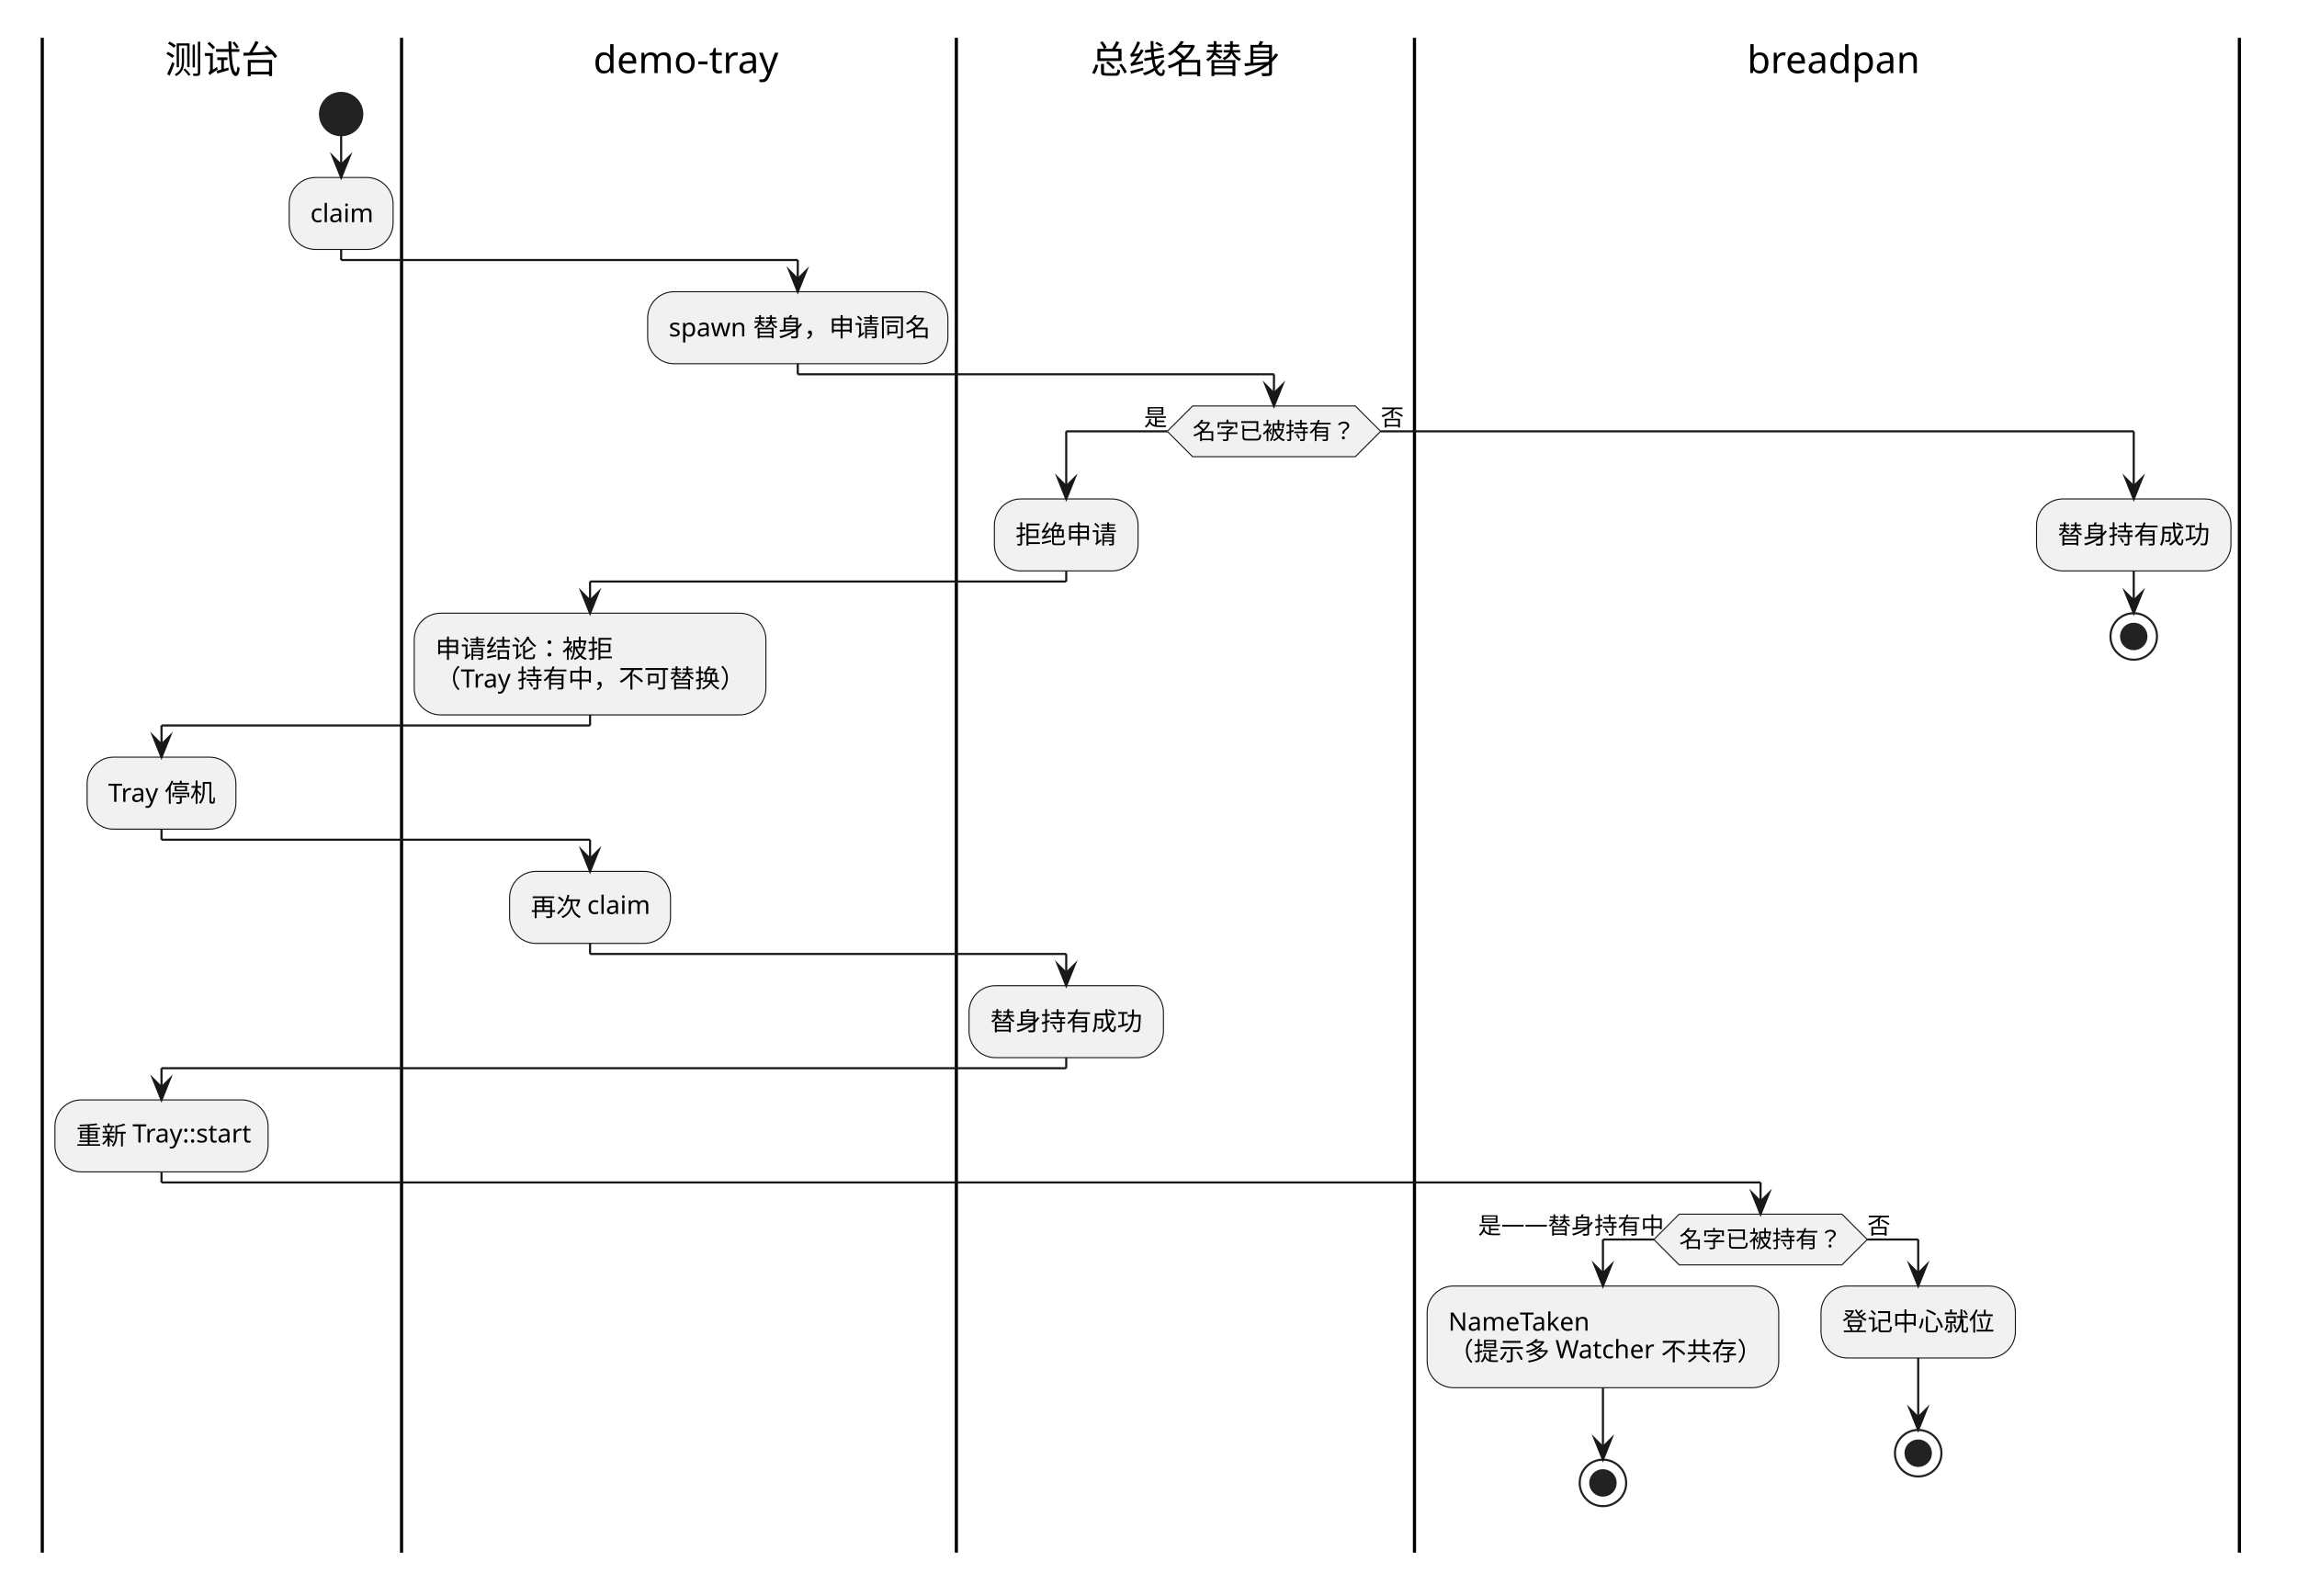
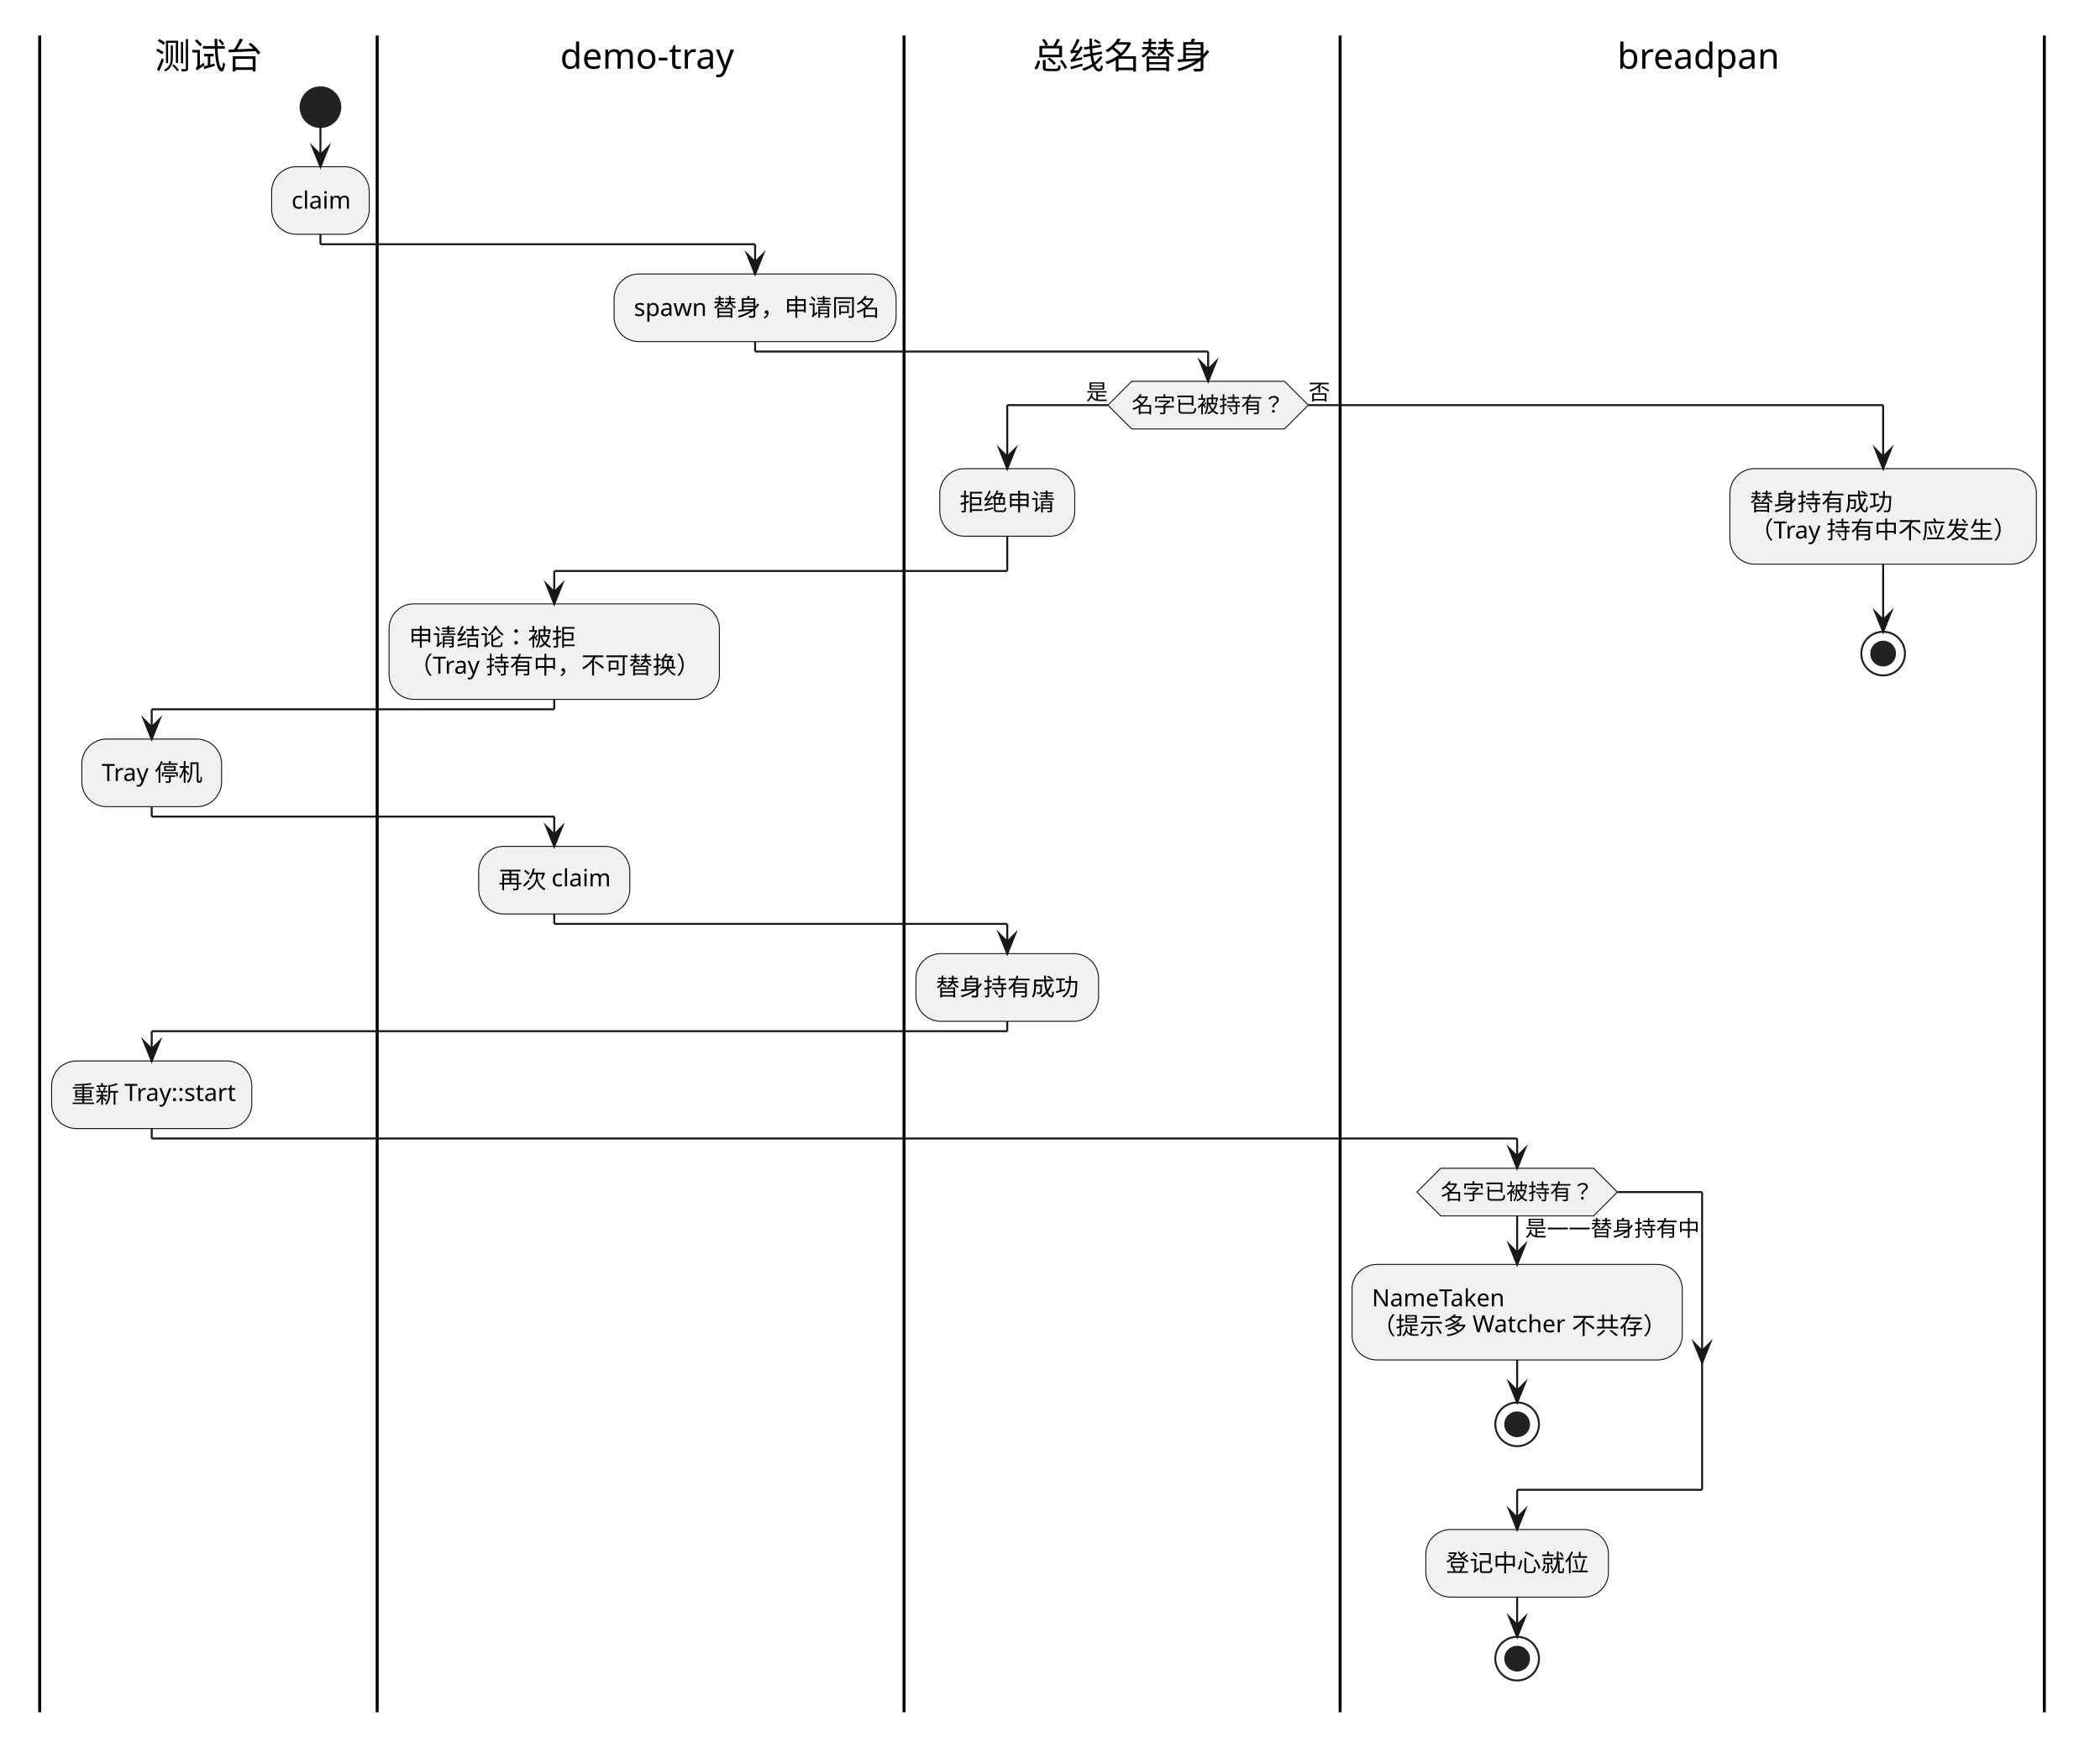
- <svg xmlns="http://www.w3.org/2000/svg" version="1.1" data-diagram-type="ACTIVITY" style="width:1087px;height:755px;background:#FFFFFF;" width="1087px" height="755px" viewBox="0 0 1087 755" zoomAndPan="magnify" preserveAspectRatio="none" contentStyleType="text/css">
+ <svg xmlns="http://www.w3.org/2000/svg" version="1.1" data-diagram-type="ACTIVITY" style="width:1058px;height:883px;background:#FFFFFF;" width="1058px" height="883px" viewBox="0 0 1058 883" zoomAndPan="magnify" preserveAspectRatio="none" contentStyleType="text/css">
  <defs />
  <g font-family="sans-serif" lengthAdjust="spacing">
-     <rect x="20" y="17.895" width="1040.974" height="21.094" fill="none" style="stroke:none;" />
+     <rect x="20" y="17.895" width="1011.179" height="21.094" fill="none" style="stroke:none;" />
    <ellipse cx="161.444" cy="53.988" rx="10" ry="10" fill="#222" style="stroke:#222;stroke-width:1;" />
    <rect x="136.86" y="83.988" width="49.168" height="34.063" fill="#F1F1F1" style="stroke:#181818;stroke-width:0.5;" rx="12.5" ry="12.5" />
    <text x="146.86" y="105.121" fill="#000" font-size="12" textLength="29.168">claim</text>
-     <rect x="41.226" y="358.301" width="70.408" height="34.063" fill="#F1F1F1" style="stroke:#181818;stroke-width:0.5;" rx="12.5" ry="12.5" />
-     <text x="51.226" y="379.434" fill="#000" font-size="12" textLength="50.408">Tray 停机</text>
-     <rect x="26" y="520.488" width="100.86" height="34.063" fill="#F1F1F1" style="stroke:#181818;stroke-width:0.5;" rx="12.5" ry="12.5" />
-     <text x="36" y="541.621" fill="#000" font-size="12" textLength="80.86">重新 Tray::start</text>
-     <line x1="20" y1="17.895" x2="20" y2="734.738" style="stroke:#000;stroke-width:1.5;" />
-     <rect x="306.489" y="138.051" width="142.081" height="34.063" fill="#F1F1F1" style="stroke:#181818;stroke-width:0.5;" rx="12.5" ry="12.5" />
-     <text x="316.489" y="159.184" fill="#000" font-size="12" textLength="122.081">spawn 替身，申请同名</text>
-     <rect x="196.028" y="290.176" width="166.409" height="48.125" fill="#F1F1F1" style="stroke:#181818;stroke-width:0.5;" rx="12.5" ry="12.5" />
-     <text x="206.028" y="311.309" fill="#000" font-size="12" textLength="84.001">申请结论：被拒</text>
-     <text x="206.028" y="325.371" fill="#000" font-size="12" textLength="146.409">（Tray 持有中，不可替换）</text>
-     <rect x="241.16" y="412.363" width="76.145" height="34.063" fill="#F1F1F1" style="stroke:#181818;stroke-width:0.5;" rx="12.5" ry="12.5" />
-     <text x="251.16" y="433.496" fill="#000" font-size="12" textLength="56.145">再次 claim</text>
-     <line x1="190.028" y1="17.895" x2="190.028" y2="734.738" style="stroke:#000;stroke-width:1.5;" />
-     <polygon points="564.367,192.113,641.367,192.113,653.367,204.113,641.367,216.113,564.367,216.113,552.367,204.113,564.367,192.113" fill="#F1F1F1" style="stroke:#181818;stroke-width:0.5;stroke-linejoin:miter;stroke-miterlimit:10;" />
-     <text x="564.367" y="207.873" fill="#000" font-size="11" textLength="76.999">名字已被持有？</text>
-     <text x="541.367" y="201.428" fill="#000" font-size="11">是</text>
-     <text x="653.367" y="201.428" fill="#000" font-size="11">否</text>
-     <rect x="470.57" y="236.113" width="68" height="34.063" fill="#F1F1F1" style="stroke:#181818;stroke-width:0.5;" rx="12.5" ry="12.5" />
-     <text x="480.57" y="257.246" fill="#000" font-size="12" textLength="48">拒绝申请</text>
-     <rect x="458.57" y="466.426" width="92.001" height="34.063" fill="#F1F1F1" style="stroke:#181818;stroke-width:0.5;" rx="12.5" ry="12.5" />
-     <text x="468.57" y="487.559" fill="#000" font-size="12" textLength="72.001">替身持有成功</text>
-     <line x1="452.57" y1="17.895" x2="452.57" y2="734.738" style="stroke:#000;stroke-width:1.5;" />
-     <polygon points="794.647,574.551,871.647,574.551,883.647,586.551,871.647,598.551,794.647,598.551,782.647,586.551,794.647,574.551" fill="#F1F1F1" style="stroke:#181818;stroke-width:0.5;stroke-linejoin:miter;stroke-miterlimit:10;" />
-     <text x="794.647" y="590.311" fill="#000" font-size="11" textLength="76.999">名字已被持有？</text>
-     <text x="699.471" y="583.865" fill="#000" font-size="11" textLength="83.176">是——替身持有中</text>
-     <text x="883.647" y="583.865" fill="#000" font-size="11">否</text>
-     <rect x="675.367" y="608.551" width="166.374" height="48.125" fill="#F1F1F1" style="stroke:#181818;stroke-width:0.5;" rx="12.5" ry="12.5" />
-     <text x="685.367" y="629.684" fill="#000" font-size="12" textLength="64.734">NameTaken</text>
-     <text x="685.367" y="643.746" fill="#000" font-size="12" textLength="146.374">（提示多 Watcher 不共存）</text>
-     <ellipse cx="758.553" cy="701.738" rx="11" ry="11" fill="none" style="stroke:#222;stroke-width:1;" />
-     <ellipse cx="758.553" cy="701.738" rx="6" ry="6" fill="#222" style="stroke:#222;stroke-width:1;" />
-     <rect x="861.74" y="608.551" width="92.001" height="34.063" fill="#F1F1F1" style="stroke:#181818;stroke-width:0.5;" rx="12.5" ry="12.5" />
-     <text x="871.74" y="629.684" fill="#000" font-size="12" textLength="72.001">登记中心就位</text>
-     <ellipse cx="907.741" cy="687.676" rx="11" ry="11" fill="none" style="stroke:#222;stroke-width:1;" />
-     <ellipse cx="907.741" cy="687.676" rx="6" ry="6" fill="#222" style="stroke:#222;stroke-width:1;" />
-     <rect x="963.741" y="236.113" width="92.001" height="34.063" fill="#F1F1F1" style="stroke:#181818;stroke-width:0.5;" rx="12.5" ry="12.5" />
-     <text x="973.741" y="257.246" fill="#000" font-size="12" textLength="72.001">替身持有成功</text>
-     <ellipse cx="1009.741" cy="301.176" rx="11" ry="11" fill="none" style="stroke:#222;stroke-width:1;" />
-     <ellipse cx="1009.741" cy="301.176" rx="6" ry="6" fill="#222" style="stroke:#222;stroke-width:1;" />
-     <line x1="669.367" y1="17.895" x2="669.367" y2="734.738" style="stroke:#000;stroke-width:1.5;" />
-     <line x1="1059.741" y1="17.895" x2="1059.741" y2="734.738" style="stroke:#000;stroke-width:1.5;" />
+     <rect x="41.226" y="372.363" width="70.408" height="34.063" fill="#F1F1F1" style="stroke:#181818;stroke-width:0.5;" rx="12.5" ry="12.5" />
+     <text x="51.226" y="393.496" fill="#000" font-size="12" textLength="50.408">Tray 停机</text>
+     <rect x="26" y="534.551" width="100.86" height="34.063" fill="#F1F1F1" style="stroke:#181818;stroke-width:0.5;" rx="12.5" ry="12.5" />
+     <text x="36" y="555.684" fill="#000" font-size="12" textLength="80.86">重新 Tray::start</text>
+     <line x1="20" y1="17.895" x2="20" y2="862.684" style="stroke:#000;stroke-width:1.5;" />
+     <rect x="309.387" y="138.051" width="142.081" height="34.063" fill="#F1F1F1" style="stroke:#181818;stroke-width:0.5;" rx="12.5" ry="12.5" />
+     <text x="319.387" y="159.184" fill="#000" font-size="12" textLength="122.081">spawn 替身，申请同名</text>
+     <rect x="196.028" y="304.238" width="166.409" height="48.125" fill="#F1F1F1" style="stroke:#181818;stroke-width:0.5;" rx="12.5" ry="12.5" />
+     <text x="206.028" y="325.371" fill="#000" font-size="12" textLength="84.001">申请结论：被拒</text>
+     <text x="206.028" y="339.434" fill="#000" font-size="12" textLength="146.409">（Tray 持有中，不可替换）</text>
+     <rect x="241.16" y="426.426" width="76.145" height="34.063" fill="#F1F1F1" style="stroke:#181818;stroke-width:0.5;" rx="12.5" ry="12.5" />
+     <text x="251.16" y="447.559" fill="#000" font-size="12" textLength="56.145">再次 claim</text>
+     <line x1="190.028" y1="17.895" x2="190.028" y2="862.684" style="stroke:#000;stroke-width:1.5;" />
+     <polygon points="570.164,192.113,647.164,192.113,659.164,204.113,647.164,216.113,570.164,216.113,558.164,204.113,570.164,192.113" fill="#F1F1F1" style="stroke:#181818;stroke-width:0.5;stroke-linejoin:miter;stroke-miterlimit:10;" />
+     <text x="570.164" y="207.873" fill="#000" font-size="11" textLength="76.999">名字已被持有？</text>
+     <text x="547.164" y="201.428" fill="#000" font-size="11">是</text>
+     <text x="659.164" y="201.428" fill="#000" font-size="11">否</text>
+     <rect x="473.468" y="236.113" width="68" height="34.063" fill="#F1F1F1" style="stroke:#181818;stroke-width:0.5;" rx="12.5" ry="12.5" />
+     <text x="483.468" y="257.246" fill="#000" font-size="12" textLength="48">拒绝申请</text>
+     <rect x="461.468" y="480.488" width="92.001" height="34.063" fill="#F1F1F1" style="stroke:#181818;stroke-width:0.5;" rx="12.5" ry="12.5" />
+     <text x="471.468" y="501.621" fill="#000" font-size="12" textLength="72.001">替身持有成功</text>
+     <line x1="455.468" y1="17.895" x2="455.468" y2="862.684" style="stroke:#000;stroke-width:1.5;" />
+     <rect x="681.164" y="637.059" width="166.374" height="48.125" fill="#F1F1F1" style="stroke:#181818;stroke-width:0.5;" rx="12.5" ry="12.5" />
+     <text x="691.164" y="658.191" fill="#000" font-size="12" textLength="64.734">NameTaken</text>
+     <text x="691.164" y="672.254" fill="#000" font-size="12" textLength="146.374">（提示多 Watcher 不共存）</text>
+     <ellipse cx="764.351" cy="717.621" rx="11" ry="11" fill="none" style="stroke:#222;stroke-width:1;" />
+     <ellipse cx="764.351" cy="717.621" rx="6" ry="6" fill="#222" style="stroke:#222;stroke-width:1;" />
+     <polygon points="725.851,588.613,802.85,588.613,814.85,600.613,802.85,612.613,725.851,612.613,713.851,600.613,725.851,588.613" fill="#F1F1F1" style="stroke:#181818;stroke-width:0.5;stroke-linejoin:miter;stroke-miterlimit:10;" />
+     <text x="768.351" y="622.818" fill="#000" font-size="11" textLength="83.176">是——替身持有中</text>
+     <text x="725.851" y="604.373" fill="#000" font-size="11" textLength="76.999">名字已被持有？</text>
+     <rect x="718.35" y="770.621" width="92.001" height="34.063" fill="#F1F1F1" style="stroke:#181818;stroke-width:0.5;" rx="12.5" ry="12.5" />
+     <text x="728.35" y="791.754" fill="#000" font-size="12" textLength="72.001">登记中心就位</text>
+     <ellipse cx="764.351" cy="835.684" rx="11" ry="11" fill="none" style="stroke:#222;stroke-width:1;" />
+     <ellipse cx="764.351" cy="835.684" rx="6" ry="6" fill="#222" style="stroke:#222;stroke-width:1;" />
+     <rect x="871.538" y="236.113" width="154.409" height="48.125" fill="#F1F1F1" style="stroke:#181818;stroke-width:0.5;" rx="12.5" ry="12.5" />
+     <text x="881.538" y="257.246" fill="#000" font-size="12" textLength="72.001">替身持有成功</text>
+     <text x="881.538" y="271.309" fill="#000" font-size="12" textLength="134.409">（Tray 持有中不应发生）</text>
+     <ellipse cx="948.742" cy="329.301" rx="11" ry="11" fill="none" style="stroke:#222;stroke-width:1;" />
+     <ellipse cx="948.742" cy="329.301" rx="6" ry="6" fill="#222" style="stroke:#222;stroke-width:1;" />
+     <line x1="675.164" y1="17.895" x2="675.164" y2="862.684" style="stroke:#000;stroke-width:1.5;" />
+     <line x1="1029.947" y1="17.895" x2="1029.947" y2="862.684" style="stroke:#000;stroke-width:1.5;" />
    <line x1="161.444" y1="63.988" x2="161.444" y2="83.988" style="stroke:#181818;stroke-width:1;" />
    <polygon points="157.444,73.988,161.444,83.988,165.444,73.988,161.444,77.988" fill="#181818" style="stroke:#181818;stroke-width:1;stroke-linejoin:miter;stroke-miterlimit:10;" />
-     <line x1="552.367" y1="204.113" x2="504.57" y2="204.113" style="stroke:#181818;stroke-width:1;" />
-     <line x1="504.57" y1="204.113" x2="504.57" y2="236.113" style="stroke:#181818;stroke-width:1;" />
-     <polygon points="500.57,226.113,504.57,236.113,508.57,226.113,504.57,230.113" fill="#181818" style="stroke:#181818;stroke-width:1;stroke-linejoin:miter;stroke-miterlimit:10;" />
-     <line x1="758.553" y1="656.676" x2="758.553" y2="690.738" style="stroke:#181818;stroke-width:1;" />
-     <polygon points="754.553,680.738,758.553,690.738,762.553,680.738,758.553,684.738" fill="#181818" style="stroke:#181818;stroke-width:1;stroke-linejoin:miter;stroke-miterlimit:10;" />
-     <line x1="907.741" y1="642.613" x2="907.741" y2="676.676" style="stroke:#181818;stroke-width:1;" />
-     <polygon points="903.741,666.676,907.741,676.676,911.741,666.676,907.741,670.676" fill="#181818" style="stroke:#181818;stroke-width:1;stroke-linejoin:miter;stroke-miterlimit:10;" />
-     <line x1="782.647" y1="586.551" x2="758.553" y2="586.551" style="stroke:#181818;stroke-width:1;" />
-     <line x1="758.553" y1="586.551" x2="758.553" y2="608.551" style="stroke:#181818;stroke-width:1;" />
-     <polygon points="754.553,598.551,758.553,608.551,762.553,598.551,758.553,602.551" fill="#181818" style="stroke:#181818;stroke-width:1;stroke-linejoin:miter;stroke-miterlimit:10;" />
-     <line x1="883.647" y1="586.551" x2="907.741" y2="586.551" style="stroke:#181818;stroke-width:1;" />
-     <line x1="907.741" y1="586.551" x2="907.741" y2="608.551" style="stroke:#181818;stroke-width:1;" />
-     <polygon points="903.741,598.551,907.741,608.551,911.741,598.551,907.741,602.551" fill="#181818" style="stroke:#181818;stroke-width:1;stroke-linejoin:miter;stroke-miterlimit:10;" />
-     <line x1="1009.741" y1="270.176" x2="1009.741" y2="290.176" style="stroke:#181818;stroke-width:1;" />
-     <polygon points="1005.741,280.176,1009.741,290.176,1013.741,280.176,1009.741,284.176" fill="#181818" style="stroke:#181818;stroke-width:1;stroke-linejoin:miter;stroke-miterlimit:10;" />
+     <line x1="558.164" y1="204.113" x2="507.468" y2="204.113" style="stroke:#181818;stroke-width:1;" />
+     <line x1="507.468" y1="204.113" x2="507.468" y2="236.113" style="stroke:#181818;stroke-width:1;" />
+     <polygon points="503.468,226.113,507.468,236.113,511.468,226.113,507.468,230.113" fill="#181818" style="stroke:#181818;stroke-width:1;stroke-linejoin:miter;stroke-miterlimit:10;" />
+     <line x1="764.351" y1="685.184" x2="764.351" y2="706.621" style="stroke:#181818;stroke-width:1;" />
+     <polygon points="760.351,696.621,764.351,706.621,768.351,696.621,764.351,700.621" fill="#181818" style="stroke:#181818;stroke-width:1;stroke-linejoin:miter;stroke-miterlimit:10;" />
+     <line x1="764.351" y1="612.613" x2="764.351" y2="637.059" style="stroke:#181818;stroke-width:1;" />
+     <polygon points="760.351,627.059,764.351,637.059,768.351,627.059,764.351,631.059" fill="#181818" style="stroke:#181818;stroke-width:1;stroke-linejoin:miter;stroke-miterlimit:10;" />
+     <line x1="814.85" y1="600.613" x2="857.538" y2="600.613" style="stroke:#181818;stroke-width:1;" />
+     <polygon points="853.538,676.621,857.538,686.621,861.538,676.621,857.538,680.621" fill="#181818" style="stroke:#181818;stroke-width:1;stroke-linejoin:miter;stroke-miterlimit:10;" />
+     <line x1="857.538" y1="600.613" x2="857.538" y2="750.621" style="stroke:#181818;stroke-width:1;" />
+     <line x1="857.538" y1="750.621" x2="764.351" y2="750.621" style="stroke:#181818;stroke-width:1;" />
+     <line x1="764.351" y1="750.621" x2="764.351" y2="770.621" style="stroke:#181818;stroke-width:1;" />
+     <polygon points="760.351,760.621,764.351,770.621,768.351,760.621,764.351,764.621" fill="#181818" style="stroke:#181818;stroke-width:1;stroke-linejoin:miter;stroke-miterlimit:10;" />
+     <line x1="764.351" y1="804.684" x2="764.351" y2="824.684" style="stroke:#181818;stroke-width:1;" />
+     <polygon points="760.351,814.684,764.351,824.684,768.351,814.684,764.351,818.684" fill="#181818" style="stroke:#181818;stroke-width:1;stroke-linejoin:miter;stroke-miterlimit:10;" />
+     <line x1="948.742" y1="284.238" x2="948.742" y2="318.301" style="stroke:#181818;stroke-width:1;" />
+     <polygon points="944.742,308.301,948.742,318.301,952.742,308.301,948.742,312.301" fill="#181818" style="stroke:#181818;stroke-width:1;stroke-linejoin:miter;stroke-miterlimit:10;" />
    <line x1="161.444" y1="118.051" x2="161.444" y2="123.051" style="stroke:#181818;stroke-width:1;" />
-     <line x1="161.444" y1="123.051" x2="377.529" y2="123.051" style="stroke:#181818;stroke-width:1;" />
-     <line x1="377.529" y1="123.051" x2="377.529" y2="138.051" style="stroke:#181818;stroke-width:1;" />
-     <polygon points="373.529,128.051,377.529,138.051,381.529,128.051,377.529,132.051" fill="#181818" style="stroke:#181818;stroke-width:1;stroke-linejoin:miter;stroke-miterlimit:10;" />
-     <line x1="504.57" y1="270.176" x2="504.57" y2="275.176" style="stroke:#181818;stroke-width:1;" />
-     <line x1="504.57" y1="275.176" x2="279.232" y2="275.176" style="stroke:#181818;stroke-width:1;" />
-     <line x1="279.232" y1="275.176" x2="279.232" y2="290.176" style="stroke:#181818;stroke-width:1;" />
-     <polygon points="275.232,280.176,279.232,290.176,283.232,280.176,279.232,284.176" fill="#181818" style="stroke:#181818;stroke-width:1;stroke-linejoin:miter;stroke-miterlimit:10;" />
-     <line x1="279.232" y1="338.301" x2="279.232" y2="343.301" style="stroke:#181818;stroke-width:1;" />
-     <line x1="279.232" y1="343.301" x2="76.43" y2="343.301" style="stroke:#181818;stroke-width:1;" />
-     <line x1="76.43" y1="343.301" x2="76.43" y2="358.301" style="stroke:#181818;stroke-width:1;" />
-     <polygon points="72.43,348.301,76.43,358.301,80.43,348.301,76.43,352.301" fill="#181818" style="stroke:#181818;stroke-width:1;stroke-linejoin:miter;stroke-miterlimit:10;" />
-     <line x1="76.43" y1="392.363" x2="76.43" y2="397.363" style="stroke:#181818;stroke-width:1;" />
-     <line x1="76.43" y1="397.363" x2="279.232" y2="397.363" style="stroke:#181818;stroke-width:1;" />
-     <line x1="279.232" y1="397.363" x2="279.232" y2="412.363" style="stroke:#181818;stroke-width:1;" />
-     <polygon points="275.232,402.363,279.232,412.363,283.232,402.363,279.232,406.363" fill="#181818" style="stroke:#181818;stroke-width:1;stroke-linejoin:miter;stroke-miterlimit:10;" />
-     <line x1="279.232" y1="446.426" x2="279.232" y2="451.426" style="stroke:#181818;stroke-width:1;" />
-     <line x1="279.232" y1="451.426" x2="504.57" y2="451.426" style="stroke:#181818;stroke-width:1;" />
-     <line x1="504.57" y1="451.426" x2="504.57" y2="466.426" style="stroke:#181818;stroke-width:1;" />
-     <polygon points="500.57,456.426,504.57,466.426,508.57,456.426,504.57,460.426" fill="#181818" style="stroke:#181818;stroke-width:1;stroke-linejoin:miter;stroke-miterlimit:10;" />
-     <line x1="504.57" y1="500.488" x2="504.57" y2="505.488" style="stroke:#181818;stroke-width:1;" />
-     <line x1="504.57" y1="505.488" x2="76.43" y2="505.488" style="stroke:#181818;stroke-width:1;" />
-     <line x1="76.43" y1="505.488" x2="76.43" y2="520.488" style="stroke:#181818;stroke-width:1;" />
-     <polygon points="72.43,510.488,76.43,520.488,80.43,510.488,76.43,514.488" fill="#181818" style="stroke:#181818;stroke-width:1;stroke-linejoin:miter;stroke-miterlimit:10;" />
-     <line x1="76.43" y1="554.551" x2="76.43" y2="559.551" style="stroke:#181818;stroke-width:1;" />
-     <line x1="76.43" y1="559.551" x2="833.147" y2="559.551" style="stroke:#181818;stroke-width:1;" />
-     <line x1="833.147" y1="559.551" x2="833.147" y2="574.551" style="stroke:#181818;stroke-width:1;" />
-     <polygon points="829.147,564.551,833.147,574.551,837.147,564.551,833.147,568.551" fill="#181818" style="stroke:#181818;stroke-width:1;stroke-linejoin:miter;stroke-miterlimit:10;" />
-     <line x1="653.367" y1="204.113" x2="1009.741" y2="204.113" style="stroke:#181818;stroke-width:1;" />
-     <line x1="1009.741" y1="204.113" x2="1009.741" y2="236.113" style="stroke:#181818;stroke-width:1;" />
-     <polygon points="1005.741,226.113,1009.741,236.113,1013.741,226.113,1009.741,230.113" fill="#181818" style="stroke:#181818;stroke-width:1;stroke-linejoin:miter;stroke-miterlimit:10;" />
-     <line x1="377.529" y1="172.113" x2="377.529" y2="177.113" style="stroke:#181818;stroke-width:1;" />
-     <line x1="377.529" y1="177.113" x2="602.867" y2="177.113" style="stroke:#181818;stroke-width:1;" />
-     <line x1="602.867" y1="177.113" x2="602.867" y2="192.113" style="stroke:#181818;stroke-width:1;" />
-     <polygon points="598.867,182.113,602.867,192.113,606.867,182.113,602.867,186.113" fill="#181818" style="stroke:#181818;stroke-width:1;stroke-linejoin:miter;stroke-miterlimit:10;" />
+     <line x1="161.444" y1="123.051" x2="380.428" y2="123.051" style="stroke:#181818;stroke-width:1;" />
+     <line x1="380.428" y1="123.051" x2="380.428" y2="138.051" style="stroke:#181818;stroke-width:1;" />
+     <polygon points="376.428,128.051,380.428,138.051,384.428,128.051,380.428,132.051" fill="#181818" style="stroke:#181818;stroke-width:1;stroke-linejoin:miter;stroke-miterlimit:10;" />
+     <line x1="507.468" y1="270.176" x2="507.468" y2="287.676" style="stroke:#181818;stroke-width:1;" />
+     <line x1="507.468" y1="287.676" x2="279.232" y2="287.676" style="stroke:#181818;stroke-width:1;" />
+     <line x1="279.232" y1="287.676" x2="279.232" y2="304.238" style="stroke:#181818;stroke-width:1;" />
+     <polygon points="275.232,294.238,279.232,304.238,283.232,294.238,279.232,298.238" fill="#181818" style="stroke:#181818;stroke-width:1;stroke-linejoin:miter;stroke-miterlimit:10;" />
+     <line x1="279.232" y1="352.363" x2="279.232" y2="357.363" style="stroke:#181818;stroke-width:1;" />
+     <line x1="279.232" y1="357.363" x2="76.43" y2="357.363" style="stroke:#181818;stroke-width:1;" />
+     <line x1="76.43" y1="357.363" x2="76.43" y2="372.363" style="stroke:#181818;stroke-width:1;" />
+     <polygon points="72.43,362.363,76.43,372.363,80.43,362.363,76.43,366.363" fill="#181818" style="stroke:#181818;stroke-width:1;stroke-linejoin:miter;stroke-miterlimit:10;" />
+     <line x1="76.43" y1="406.426" x2="76.43" y2="411.426" style="stroke:#181818;stroke-width:1;" />
+     <line x1="76.43" y1="411.426" x2="279.232" y2="411.426" style="stroke:#181818;stroke-width:1;" />
+     <line x1="279.232" y1="411.426" x2="279.232" y2="426.426" style="stroke:#181818;stroke-width:1;" />
+     <polygon points="275.232,416.426,279.232,426.426,283.232,416.426,279.232,420.426" fill="#181818" style="stroke:#181818;stroke-width:1;stroke-linejoin:miter;stroke-miterlimit:10;" />
+     <line x1="279.232" y1="460.488" x2="279.232" y2="465.488" style="stroke:#181818;stroke-width:1;" />
+     <line x1="279.232" y1="465.488" x2="507.468" y2="465.488" style="stroke:#181818;stroke-width:1;" />
+     <line x1="507.468" y1="465.488" x2="507.468" y2="480.488" style="stroke:#181818;stroke-width:1;" />
+     <polygon points="503.468,470.488,507.468,480.488,511.468,470.488,507.468,474.488" fill="#181818" style="stroke:#181818;stroke-width:1;stroke-linejoin:miter;stroke-miterlimit:10;" />
+     <line x1="507.468" y1="514.551" x2="507.468" y2="519.551" style="stroke:#181818;stroke-width:1;" />
+     <line x1="507.468" y1="519.551" x2="76.43" y2="519.551" style="stroke:#181818;stroke-width:1;" />
+     <line x1="76.43" y1="519.551" x2="76.43" y2="534.551" style="stroke:#181818;stroke-width:1;" />
+     <polygon points="72.43,524.551,76.43,534.551,80.43,524.551,76.43,528.551" fill="#181818" style="stroke:#181818;stroke-width:1;stroke-linejoin:miter;stroke-miterlimit:10;" />
+     <line x1="76.43" y1="568.613" x2="76.43" y2="573.613" style="stroke:#181818;stroke-width:1;" />
+     <line x1="76.43" y1="573.613" x2="764.351" y2="573.613" style="stroke:#181818;stroke-width:1;" />
+     <line x1="764.351" y1="573.613" x2="764.351" y2="588.613" style="stroke:#181818;stroke-width:1;" />
+     <polygon points="760.351,578.613,764.351,588.613,768.351,578.613,764.351,582.613" fill="#181818" style="stroke:#181818;stroke-width:1;stroke-linejoin:miter;stroke-miterlimit:10;" />
+     <line x1="659.164" y1="204.113" x2="948.742" y2="204.113" style="stroke:#181818;stroke-width:1;" />
+     <line x1="948.742" y1="204.113" x2="948.742" y2="236.113" style="stroke:#181818;stroke-width:1;" />
+     <polygon points="944.742,226.113,948.742,236.113,952.742,226.113,948.742,230.113" fill="#181818" style="stroke:#181818;stroke-width:1;stroke-linejoin:miter;stroke-miterlimit:10;" />
+     <line x1="380.428" y1="172.113" x2="380.428" y2="177.113" style="stroke:#181818;stroke-width:1;" />
+     <line x1="380.428" y1="177.113" x2="608.664" y2="177.113" style="stroke:#181818;stroke-width:1;" />
+     <line x1="608.664" y1="177.113" x2="608.664" y2="192.113" style="stroke:#181818;stroke-width:1;" />
+     <polygon points="604.664,182.113,608.664,192.113,612.664,182.113,608.664,186.113" fill="#181818" style="stroke:#181818;stroke-width:1;stroke-linejoin:miter;stroke-miterlimit:10;" />
    <text x="78.014" y="34.594" fill="#000" font-size="18" textLength="54">测试台</text>
-     <text x="280.79" y="34.594" fill="#000" font-size="18" textLength="81.018">demo-tray</text>
-     <text x="515.968" y="34.594" fill="#000" font-size="18" textLength="89.999">总线名替身</text>
-     <text x="826.787" y="34.594" fill="#000" font-size="18" textLength="75.533">breadpan</text>
+     <text x="282.239" y="34.594" fill="#000" font-size="18" textLength="81.018">demo-tray</text>
+     <text x="520.316" y="34.594" fill="#000" font-size="18" textLength="89.999">总线名替身</text>
+     <text x="814.789" y="34.594" fill="#000" font-size="18" textLength="75.533">breadpan</text>
  </g>
</svg>
